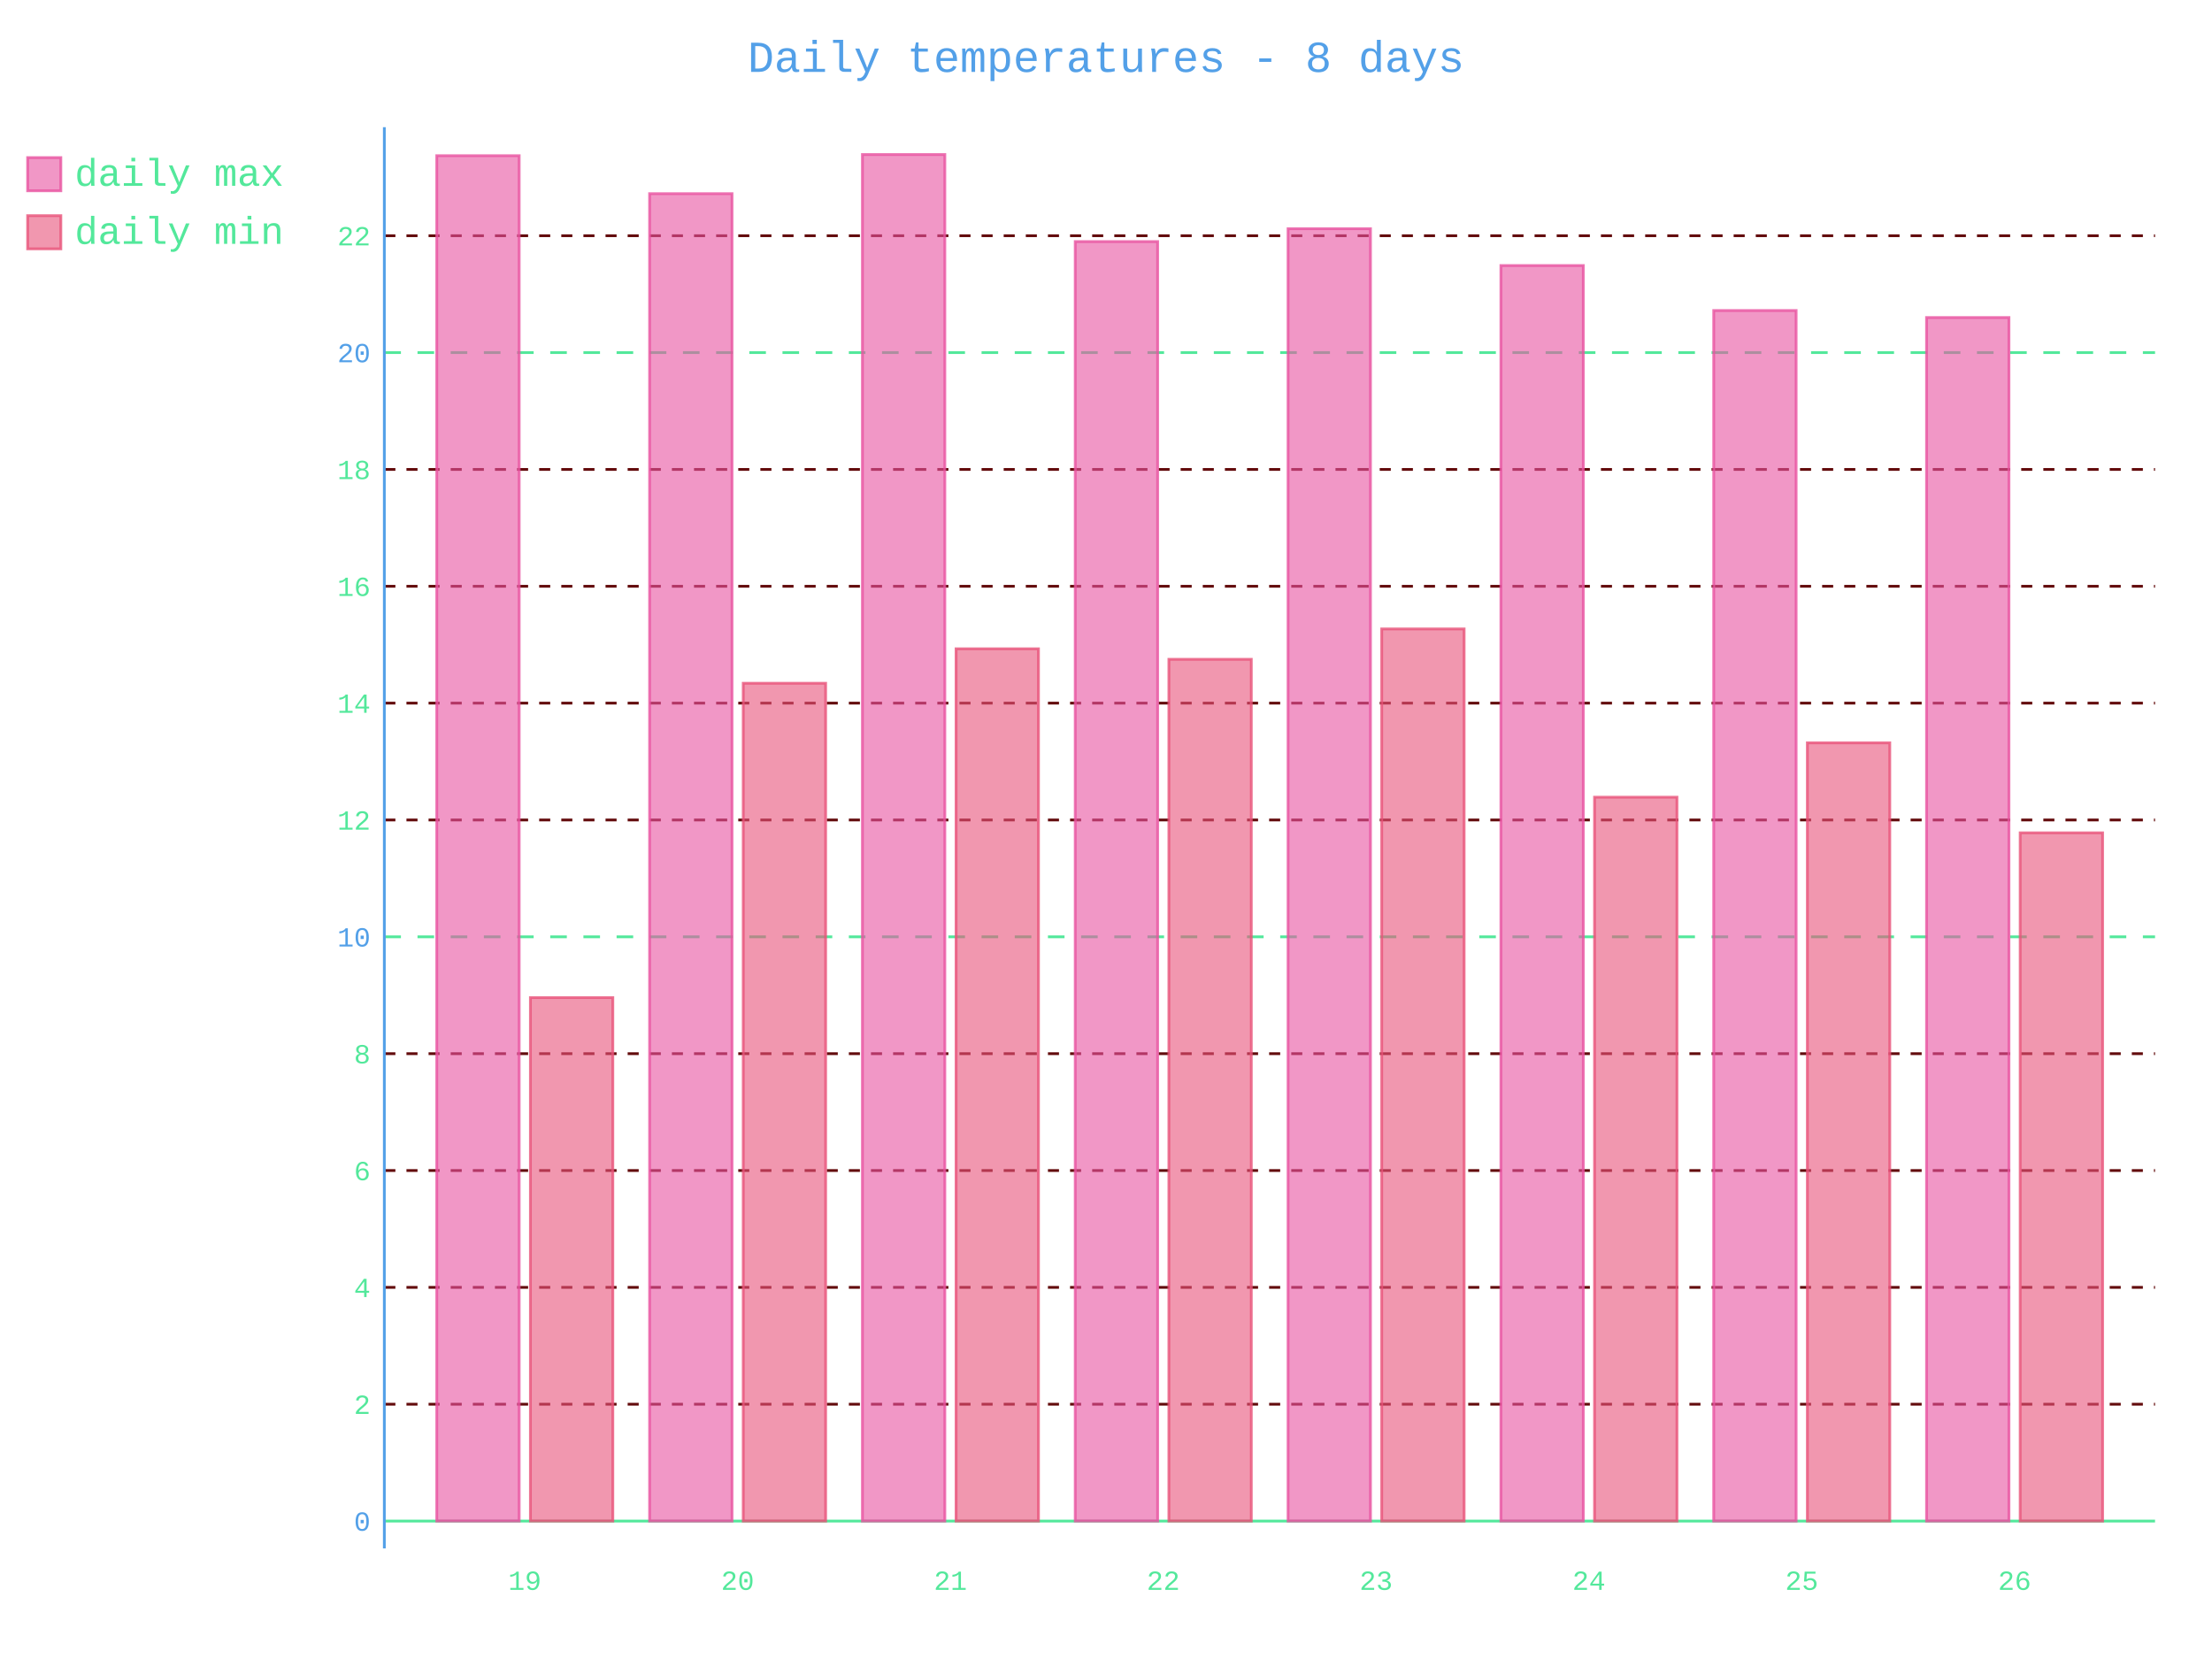
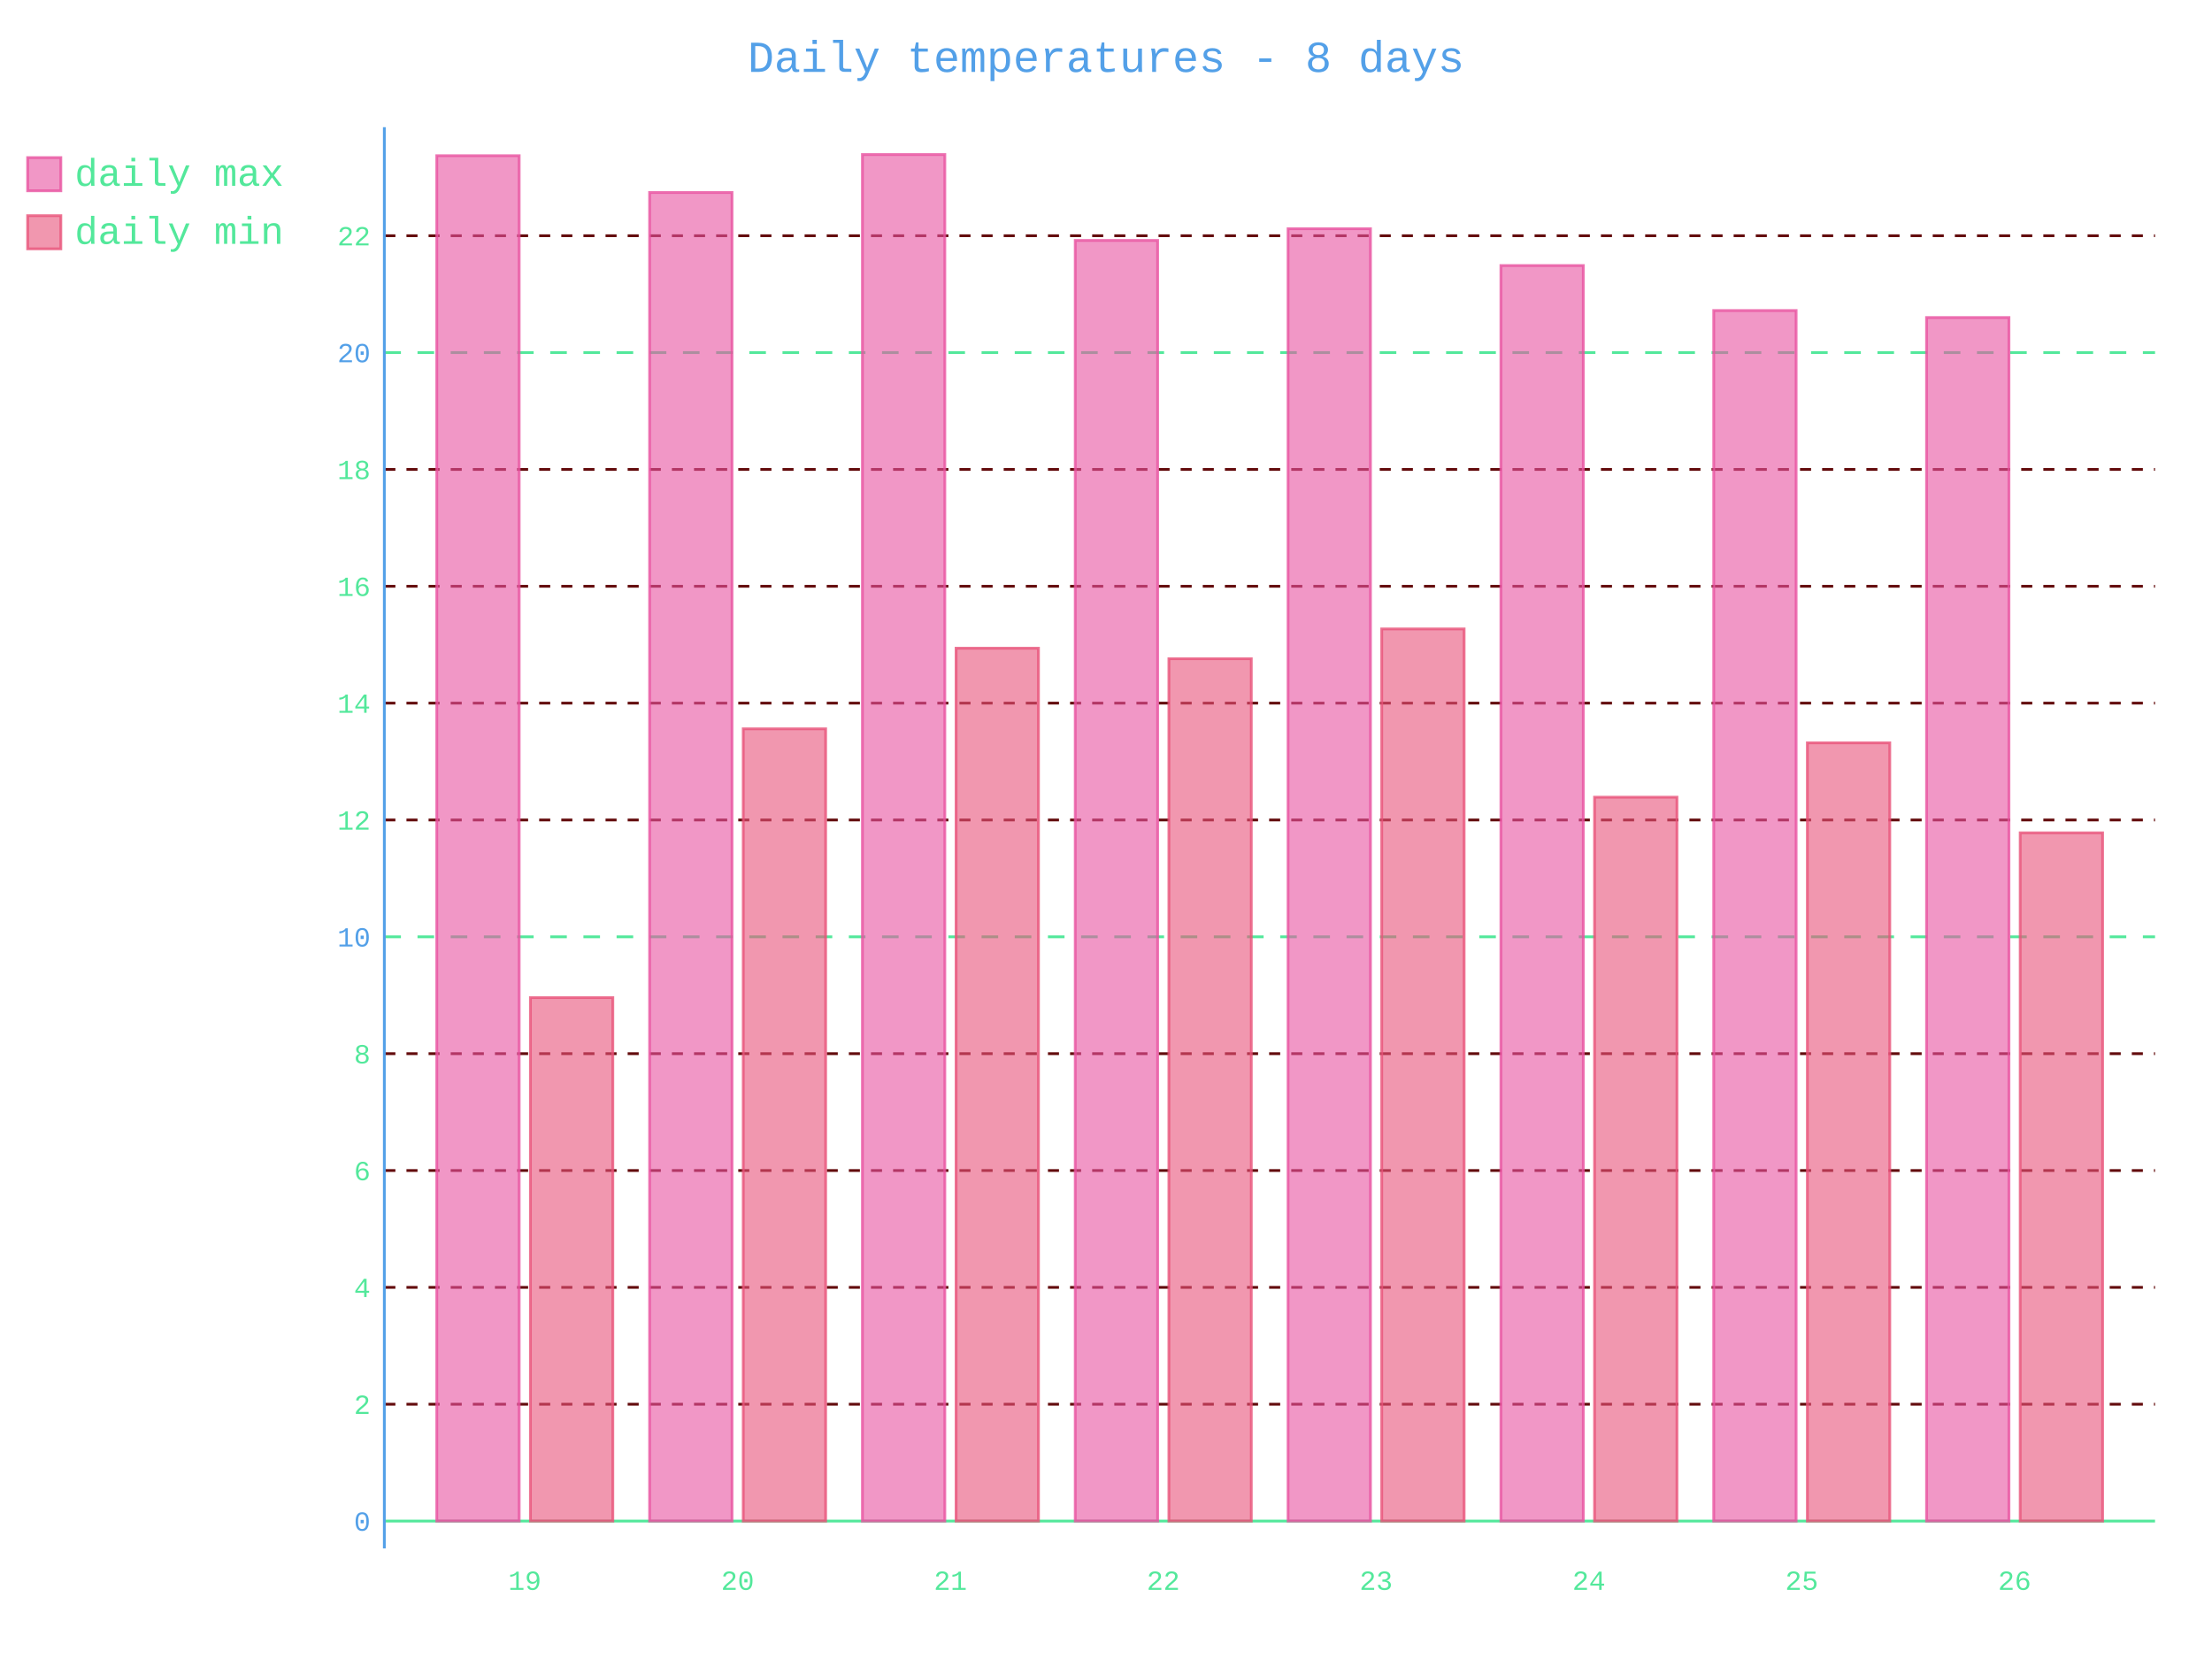
- <svg xmlns="http://www.w3.org/2000/svg" class="pygal-chart" id="chart-4e1ecba7-74b7-434a-916e-3a81be3a165a" viewBox="0 0 800 600">
+ <svg xmlns="http://www.w3.org/2000/svg" class="pygal-chart" id="chart-c39af103-5d85-410d-a81a-d01da684b45e" viewBox="0 0 800 600">
  <defs>
-     <style type="text/css">#chart-4e1ecba7-74b7-434a-916e-3a81be3a165a{-webkit-user-select:none;-webkit-font-smoothing:antialiased;font-family:Consolas,"Liberation Mono",Menlo,Courier,monospace}#chart-4e1ecba7-74b7-434a-916e-3a81be3a165a .title{font-family:Consolas,"Liberation Mono",Menlo,Courier,monospace;font-size:16px}#chart-4e1ecba7-74b7-434a-916e-3a81be3a165a .legends .legend text{font-family:Consolas,"Liberation Mono",Menlo,Courier,monospace;font-size:14px}#chart-4e1ecba7-74b7-434a-916e-3a81be3a165a .axis text{font-family:Consolas,"Liberation Mono",Menlo,Courier,monospace;font-size:10px}#chart-4e1ecba7-74b7-434a-916e-3a81be3a165a .axis text.major{font-family:Consolas,"Liberation Mono",Menlo,Courier,monospace;font-size:10px}#chart-4e1ecba7-74b7-434a-916e-3a81be3a165a .text-overlay text.value{font-family:Consolas,"Liberation Mono",Menlo,Courier,monospace;font-size:16px}#chart-4e1ecba7-74b7-434a-916e-3a81be3a165a .text-overlay text.label{font-family:Consolas,"Liberation Mono",Menlo,Courier,monospace;font-size:10px}#chart-4e1ecba7-74b7-434a-916e-3a81be3a165a .tooltip{font-family:Consolas,"Liberation Mono",Menlo,Courier,monospace;font-size:14px}#chart-4e1ecba7-74b7-434a-916e-3a81be3a165a text.no_data{font-family:Consolas,"Liberation Mono",Menlo,Courier,monospace;font-size:64px}
- #chart-4e1ecba7-74b7-434a-916e-3a81be3a165a{background-color:transparent}#chart-4e1ecba7-74b7-434a-916e-3a81be3a165a path,#chart-4e1ecba7-74b7-434a-916e-3a81be3a165a line,#chart-4e1ecba7-74b7-434a-916e-3a81be3a165a rect,#chart-4e1ecba7-74b7-434a-916e-3a81be3a165a circle{-webkit-transition:400ms ease-in;-moz-transition:400ms ease-in;transition:400ms ease-in}#chart-4e1ecba7-74b7-434a-916e-3a81be3a165a .graph &gt; .background{fill:transparent}#chart-4e1ecba7-74b7-434a-916e-3a81be3a165a .plot &gt; .background{fill:transparent}#chart-4e1ecba7-74b7-434a-916e-3a81be3a165a .graph{fill:#53E89B}#chart-4e1ecba7-74b7-434a-916e-3a81be3a165a text.no_data{fill:#53A0E8}#chart-4e1ecba7-74b7-434a-916e-3a81be3a165a .title{fill:#53A0E8}#chart-4e1ecba7-74b7-434a-916e-3a81be3a165a .legends .legend text{fill:#53E89B}#chart-4e1ecba7-74b7-434a-916e-3a81be3a165a .legends .legend:hover text{fill:#53A0E8}#chart-4e1ecba7-74b7-434a-916e-3a81be3a165a .axis .line{stroke:#53A0E8}#chart-4e1ecba7-74b7-434a-916e-3a81be3a165a .axis .guide.line{stroke:#630C0D}#chart-4e1ecba7-74b7-434a-916e-3a81be3a165a .axis .major.line{stroke:#53E89B}#chart-4e1ecba7-74b7-434a-916e-3a81be3a165a .axis text.major{fill:#53A0E8}#chart-4e1ecba7-74b7-434a-916e-3a81be3a165a .axis.y .guides:hover .guide.line,#chart-4e1ecba7-74b7-434a-916e-3a81be3a165a .line-graph .axis.x .guides:hover .guide.line,#chart-4e1ecba7-74b7-434a-916e-3a81be3a165a .stackedline-graph .axis.x .guides:hover .guide.line,#chart-4e1ecba7-74b7-434a-916e-3a81be3a165a .xy-graph .axis.x .guides:hover .guide.line{stroke:#53A0E8}#chart-4e1ecba7-74b7-434a-916e-3a81be3a165a .axis .guides:hover text{fill:#53A0E8}#chart-4e1ecba7-74b7-434a-916e-3a81be3a165a .reactive{fill-opacity:.6;stroke-opacity:.8}#chart-4e1ecba7-74b7-434a-916e-3a81be3a165a .ci{stroke:#53E89B}#chart-4e1ecba7-74b7-434a-916e-3a81be3a165a .reactive.active,#chart-4e1ecba7-74b7-434a-916e-3a81be3a165a .active .reactive{fill-opacity:.9;stroke-opacity:.9;stroke-width:4}#chart-4e1ecba7-74b7-434a-916e-3a81be3a165a .ci .reactive.active{stroke-width:1.5}#chart-4e1ecba7-74b7-434a-916e-3a81be3a165a .series text{fill:#53A0E8}#chart-4e1ecba7-74b7-434a-916e-3a81be3a165a .tooltip rect{fill:transparent;stroke:#53A0E8;-webkit-transition:opacity 400ms ease-in;-moz-transition:opacity 400ms ease-in;transition:opacity 400ms ease-in}#chart-4e1ecba7-74b7-434a-916e-3a81be3a165a .tooltip .label{fill:#53E89B}#chart-4e1ecba7-74b7-434a-916e-3a81be3a165a .tooltip .label{fill:#53E89B}#chart-4e1ecba7-74b7-434a-916e-3a81be3a165a .tooltip .legend{font-size:.8em;fill:#630C0D}#chart-4e1ecba7-74b7-434a-916e-3a81be3a165a .tooltip .x_label{font-size:.6em;fill:#53A0E8}#chart-4e1ecba7-74b7-434a-916e-3a81be3a165a .tooltip .xlink{font-size:.5em;text-decoration:underline}#chart-4e1ecba7-74b7-434a-916e-3a81be3a165a .tooltip .value{font-size:1.5em}#chart-4e1ecba7-74b7-434a-916e-3a81be3a165a .bound{font-size:.5em}#chart-4e1ecba7-74b7-434a-916e-3a81be3a165a .max-value{font-size:.75em;fill:#630C0D}#chart-4e1ecba7-74b7-434a-916e-3a81be3a165a .map-element{fill:transparent;stroke:#630C0D !important}#chart-4e1ecba7-74b7-434a-916e-3a81be3a165a .map-element .reactive{fill-opacity:inherit;stroke-opacity:inherit}#chart-4e1ecba7-74b7-434a-916e-3a81be3a165a .color-0,#chart-4e1ecba7-74b7-434a-916e-3a81be3a165a .color-0 a:visited{stroke:#E853A0;fill:#E853A0}#chart-4e1ecba7-74b7-434a-916e-3a81be3a165a .color-1,#chart-4e1ecba7-74b7-434a-916e-3a81be3a165a .color-1 a:visited{stroke:#E8537A;fill:#E8537A}#chart-4e1ecba7-74b7-434a-916e-3a81be3a165a .text-overlay .color-0 text{fill:black}#chart-4e1ecba7-74b7-434a-916e-3a81be3a165a .text-overlay .color-1 text{fill:black}
- #chart-4e1ecba7-74b7-434a-916e-3a81be3a165a text.no_data{text-anchor:middle}#chart-4e1ecba7-74b7-434a-916e-3a81be3a165a .guide.line{fill:none}#chart-4e1ecba7-74b7-434a-916e-3a81be3a165a .centered{text-anchor:middle}#chart-4e1ecba7-74b7-434a-916e-3a81be3a165a .title{text-anchor:middle}#chart-4e1ecba7-74b7-434a-916e-3a81be3a165a .legends .legend text{fill-opacity:1}#chart-4e1ecba7-74b7-434a-916e-3a81be3a165a .axis.x text{text-anchor:middle}#chart-4e1ecba7-74b7-434a-916e-3a81be3a165a .axis.x:not(.web) text[transform]{text-anchor:start}#chart-4e1ecba7-74b7-434a-916e-3a81be3a165a .axis.x:not(.web) text[transform].backwards{text-anchor:end}#chart-4e1ecba7-74b7-434a-916e-3a81be3a165a .axis.y text{text-anchor:end}#chart-4e1ecba7-74b7-434a-916e-3a81be3a165a .axis.y text[transform].backwards{text-anchor:start}#chart-4e1ecba7-74b7-434a-916e-3a81be3a165a .axis.y2 text{text-anchor:start}#chart-4e1ecba7-74b7-434a-916e-3a81be3a165a .axis.y2 text[transform].backwards{text-anchor:end}#chart-4e1ecba7-74b7-434a-916e-3a81be3a165a .axis .guide.line{stroke-dasharray:4,4}#chart-4e1ecba7-74b7-434a-916e-3a81be3a165a .axis .major.guide.line{stroke-dasharray:6,6}#chart-4e1ecba7-74b7-434a-916e-3a81be3a165a .horizontal .axis.y .guide.line,#chart-4e1ecba7-74b7-434a-916e-3a81be3a165a .horizontal .axis.y2 .guide.line,#chart-4e1ecba7-74b7-434a-916e-3a81be3a165a .vertical .axis.x .guide.line{opacity:0}#chart-4e1ecba7-74b7-434a-916e-3a81be3a165a .horizontal .axis.always_show .guide.line,#chart-4e1ecba7-74b7-434a-916e-3a81be3a165a .vertical .axis.always_show .guide.line{opacity:1 !important}#chart-4e1ecba7-74b7-434a-916e-3a81be3a165a .axis.y .guides:hover .guide.line,#chart-4e1ecba7-74b7-434a-916e-3a81be3a165a .axis.y2 .guides:hover .guide.line,#chart-4e1ecba7-74b7-434a-916e-3a81be3a165a .axis.x .guides:hover .guide.line{opacity:1}#chart-4e1ecba7-74b7-434a-916e-3a81be3a165a .axis .guides:hover text{opacity:1}#chart-4e1ecba7-74b7-434a-916e-3a81be3a165a .nofill{fill:none}#chart-4e1ecba7-74b7-434a-916e-3a81be3a165a .subtle-fill{fill-opacity:.2}#chart-4e1ecba7-74b7-434a-916e-3a81be3a165a .dot{stroke-width:1px;fill-opacity:1}#chart-4e1ecba7-74b7-434a-916e-3a81be3a165a .dot.active{stroke-width:5px}#chart-4e1ecba7-74b7-434a-916e-3a81be3a165a .dot.negative{fill:transparent}#chart-4e1ecba7-74b7-434a-916e-3a81be3a165a text,#chart-4e1ecba7-74b7-434a-916e-3a81be3a165a tspan{stroke:none !important}#chart-4e1ecba7-74b7-434a-916e-3a81be3a165a .series text.active{opacity:1}#chart-4e1ecba7-74b7-434a-916e-3a81be3a165a .tooltip rect{fill-opacity:.95;stroke-width:.5}#chart-4e1ecba7-74b7-434a-916e-3a81be3a165a .tooltip text{fill-opacity:1}#chart-4e1ecba7-74b7-434a-916e-3a81be3a165a .showable{visibility:hidden}#chart-4e1ecba7-74b7-434a-916e-3a81be3a165a .showable.shown{visibility:visible}#chart-4e1ecba7-74b7-434a-916e-3a81be3a165a .gauge-background{fill:rgba(229,229,229,1);stroke:none}#chart-4e1ecba7-74b7-434a-916e-3a81be3a165a .bg-lines{stroke:transparent;stroke-width:2px}</style>
+     <style type="text/css">#chart-c39af103-5d85-410d-a81a-d01da684b45e{-webkit-user-select:none;-webkit-font-smoothing:antialiased;font-family:Consolas,"Liberation Mono",Menlo,Courier,monospace}#chart-c39af103-5d85-410d-a81a-d01da684b45e .title{font-family:Consolas,"Liberation Mono",Menlo,Courier,monospace;font-size:16px}#chart-c39af103-5d85-410d-a81a-d01da684b45e .legends .legend text{font-family:Consolas,"Liberation Mono",Menlo,Courier,monospace;font-size:14px}#chart-c39af103-5d85-410d-a81a-d01da684b45e .axis text{font-family:Consolas,"Liberation Mono",Menlo,Courier,monospace;font-size:10px}#chart-c39af103-5d85-410d-a81a-d01da684b45e .axis text.major{font-family:Consolas,"Liberation Mono",Menlo,Courier,monospace;font-size:10px}#chart-c39af103-5d85-410d-a81a-d01da684b45e .text-overlay text.value{font-family:Consolas,"Liberation Mono",Menlo,Courier,monospace;font-size:16px}#chart-c39af103-5d85-410d-a81a-d01da684b45e .text-overlay text.label{font-family:Consolas,"Liberation Mono",Menlo,Courier,monospace;font-size:10px}#chart-c39af103-5d85-410d-a81a-d01da684b45e .tooltip{font-family:Consolas,"Liberation Mono",Menlo,Courier,monospace;font-size:14px}#chart-c39af103-5d85-410d-a81a-d01da684b45e text.no_data{font-family:Consolas,"Liberation Mono",Menlo,Courier,monospace;font-size:64px}
+ #chart-c39af103-5d85-410d-a81a-d01da684b45e{background-color:transparent}#chart-c39af103-5d85-410d-a81a-d01da684b45e path,#chart-c39af103-5d85-410d-a81a-d01da684b45e line,#chart-c39af103-5d85-410d-a81a-d01da684b45e rect,#chart-c39af103-5d85-410d-a81a-d01da684b45e circle{-webkit-transition:400ms ease-in;-moz-transition:400ms ease-in;transition:400ms ease-in}#chart-c39af103-5d85-410d-a81a-d01da684b45e .graph &gt; .background{fill:transparent}#chart-c39af103-5d85-410d-a81a-d01da684b45e .plot &gt; .background{fill:transparent}#chart-c39af103-5d85-410d-a81a-d01da684b45e .graph{fill:#53E89B}#chart-c39af103-5d85-410d-a81a-d01da684b45e text.no_data{fill:#53A0E8}#chart-c39af103-5d85-410d-a81a-d01da684b45e .title{fill:#53A0E8}#chart-c39af103-5d85-410d-a81a-d01da684b45e .legends .legend text{fill:#53E89B}#chart-c39af103-5d85-410d-a81a-d01da684b45e .legends .legend:hover text{fill:#53A0E8}#chart-c39af103-5d85-410d-a81a-d01da684b45e .axis .line{stroke:#53A0E8}#chart-c39af103-5d85-410d-a81a-d01da684b45e .axis .guide.line{stroke:#630C0D}#chart-c39af103-5d85-410d-a81a-d01da684b45e .axis .major.line{stroke:#53E89B}#chart-c39af103-5d85-410d-a81a-d01da684b45e .axis text.major{fill:#53A0E8}#chart-c39af103-5d85-410d-a81a-d01da684b45e .axis.y .guides:hover .guide.line,#chart-c39af103-5d85-410d-a81a-d01da684b45e .line-graph .axis.x .guides:hover .guide.line,#chart-c39af103-5d85-410d-a81a-d01da684b45e .stackedline-graph .axis.x .guides:hover .guide.line,#chart-c39af103-5d85-410d-a81a-d01da684b45e .xy-graph .axis.x .guides:hover .guide.line{stroke:#53A0E8}#chart-c39af103-5d85-410d-a81a-d01da684b45e .axis .guides:hover text{fill:#53A0E8}#chart-c39af103-5d85-410d-a81a-d01da684b45e .reactive{fill-opacity:.6;stroke-opacity:.8}#chart-c39af103-5d85-410d-a81a-d01da684b45e .ci{stroke:#53E89B}#chart-c39af103-5d85-410d-a81a-d01da684b45e .reactive.active,#chart-c39af103-5d85-410d-a81a-d01da684b45e .active .reactive{fill-opacity:.9;stroke-opacity:.9;stroke-width:4}#chart-c39af103-5d85-410d-a81a-d01da684b45e .ci .reactive.active{stroke-width:1.5}#chart-c39af103-5d85-410d-a81a-d01da684b45e .series text{fill:#53A0E8}#chart-c39af103-5d85-410d-a81a-d01da684b45e .tooltip rect{fill:transparent;stroke:#53A0E8;-webkit-transition:opacity 400ms ease-in;-moz-transition:opacity 400ms ease-in;transition:opacity 400ms ease-in}#chart-c39af103-5d85-410d-a81a-d01da684b45e .tooltip .label{fill:#53E89B}#chart-c39af103-5d85-410d-a81a-d01da684b45e .tooltip .label{fill:#53E89B}#chart-c39af103-5d85-410d-a81a-d01da684b45e .tooltip .legend{font-size:.8em;fill:#630C0D}#chart-c39af103-5d85-410d-a81a-d01da684b45e .tooltip .x_label{font-size:.6em;fill:#53A0E8}#chart-c39af103-5d85-410d-a81a-d01da684b45e .tooltip .xlink{font-size:.5em;text-decoration:underline}#chart-c39af103-5d85-410d-a81a-d01da684b45e .tooltip .value{font-size:1.5em}#chart-c39af103-5d85-410d-a81a-d01da684b45e .bound{font-size:.5em}#chart-c39af103-5d85-410d-a81a-d01da684b45e .max-value{font-size:.75em;fill:#630C0D}#chart-c39af103-5d85-410d-a81a-d01da684b45e .map-element{fill:transparent;stroke:#630C0D !important}#chart-c39af103-5d85-410d-a81a-d01da684b45e .map-element .reactive{fill-opacity:inherit;stroke-opacity:inherit}#chart-c39af103-5d85-410d-a81a-d01da684b45e .color-0,#chart-c39af103-5d85-410d-a81a-d01da684b45e .color-0 a:visited{stroke:#E853A0;fill:#E853A0}#chart-c39af103-5d85-410d-a81a-d01da684b45e .color-1,#chart-c39af103-5d85-410d-a81a-d01da684b45e .color-1 a:visited{stroke:#E8537A;fill:#E8537A}#chart-c39af103-5d85-410d-a81a-d01da684b45e .text-overlay .color-0 text{fill:black}#chart-c39af103-5d85-410d-a81a-d01da684b45e .text-overlay .color-1 text{fill:black}
+ #chart-c39af103-5d85-410d-a81a-d01da684b45e text.no_data{text-anchor:middle}#chart-c39af103-5d85-410d-a81a-d01da684b45e .guide.line{fill:none}#chart-c39af103-5d85-410d-a81a-d01da684b45e .centered{text-anchor:middle}#chart-c39af103-5d85-410d-a81a-d01da684b45e .title{text-anchor:middle}#chart-c39af103-5d85-410d-a81a-d01da684b45e .legends .legend text{fill-opacity:1}#chart-c39af103-5d85-410d-a81a-d01da684b45e .axis.x text{text-anchor:middle}#chart-c39af103-5d85-410d-a81a-d01da684b45e .axis.x:not(.web) text[transform]{text-anchor:start}#chart-c39af103-5d85-410d-a81a-d01da684b45e .axis.x:not(.web) text[transform].backwards{text-anchor:end}#chart-c39af103-5d85-410d-a81a-d01da684b45e .axis.y text{text-anchor:end}#chart-c39af103-5d85-410d-a81a-d01da684b45e .axis.y text[transform].backwards{text-anchor:start}#chart-c39af103-5d85-410d-a81a-d01da684b45e .axis.y2 text{text-anchor:start}#chart-c39af103-5d85-410d-a81a-d01da684b45e .axis.y2 text[transform].backwards{text-anchor:end}#chart-c39af103-5d85-410d-a81a-d01da684b45e .axis .guide.line{stroke-dasharray:4,4}#chart-c39af103-5d85-410d-a81a-d01da684b45e .axis .major.guide.line{stroke-dasharray:6,6}#chart-c39af103-5d85-410d-a81a-d01da684b45e .horizontal .axis.y .guide.line,#chart-c39af103-5d85-410d-a81a-d01da684b45e .horizontal .axis.y2 .guide.line,#chart-c39af103-5d85-410d-a81a-d01da684b45e .vertical .axis.x .guide.line{opacity:0}#chart-c39af103-5d85-410d-a81a-d01da684b45e .horizontal .axis.always_show .guide.line,#chart-c39af103-5d85-410d-a81a-d01da684b45e .vertical .axis.always_show .guide.line{opacity:1 !important}#chart-c39af103-5d85-410d-a81a-d01da684b45e .axis.y .guides:hover .guide.line,#chart-c39af103-5d85-410d-a81a-d01da684b45e .axis.y2 .guides:hover .guide.line,#chart-c39af103-5d85-410d-a81a-d01da684b45e .axis.x .guides:hover .guide.line{opacity:1}#chart-c39af103-5d85-410d-a81a-d01da684b45e .axis .guides:hover text{opacity:1}#chart-c39af103-5d85-410d-a81a-d01da684b45e .nofill{fill:none}#chart-c39af103-5d85-410d-a81a-d01da684b45e .subtle-fill{fill-opacity:.2}#chart-c39af103-5d85-410d-a81a-d01da684b45e .dot{stroke-width:1px;fill-opacity:1}#chart-c39af103-5d85-410d-a81a-d01da684b45e .dot.active{stroke-width:5px}#chart-c39af103-5d85-410d-a81a-d01da684b45e .dot.negative{fill:transparent}#chart-c39af103-5d85-410d-a81a-d01da684b45e text,#chart-c39af103-5d85-410d-a81a-d01da684b45e tspan{stroke:none !important}#chart-c39af103-5d85-410d-a81a-d01da684b45e .series text.active{opacity:1}#chart-c39af103-5d85-410d-a81a-d01da684b45e .tooltip rect{fill-opacity:.95;stroke-width:.5}#chart-c39af103-5d85-410d-a81a-d01da684b45e .tooltip text{fill-opacity:1}#chart-c39af103-5d85-410d-a81a-d01da684b45e .showable{visibility:hidden}#chart-c39af103-5d85-410d-a81a-d01da684b45e .showable.shown{visibility:visible}#chart-c39af103-5d85-410d-a81a-d01da684b45e .gauge-background{fill:rgba(229,229,229,1);stroke:none}#chart-c39af103-5d85-410d-a81a-d01da684b45e .bg-lines{stroke:transparent;stroke-width:2px}</style>
  </defs>
  <g class="graph bar-graph vertical">
    <rect class="background" height="600" width="800" x="0" y="0" />
    <g class="plot" transform="translate(139, 46)">
      <rect class="background" height="514" width="640.4" x="0" y="0" />
      <g class="axis y always_show">
        <g class="guides">
          <path class="axis major line" d="M0 504.115 h640.4" />
          <text class="major" x="-5" y="507.615">0</text>
        </g>
        <g class="guides">
          <path class="guide line" d="M0 461.855 h640.4" />
          <text class="" x="-5" y="465.355">2</text>
        </g>
        <g class="guides">
          <path class="guide line" d="M0 419.595 h640.4" />
          <text class="" x="-5" y="423.095">4</text>
        </g>
        <g class="guides">
          <path class="guide line" d="M0 377.335 h640.4" />
          <text class="" x="-5" y="380.835">6</text>
        </g>
        <g class="guides">
          <path class="guide line" d="M0 335.075 h640.4" />
          <text class="" x="-5" y="338.575">8</text>
        </g>
        <g class="guides">
          <path class="major guide line" d="M0 292.815 h640.4" />
          <text class="major" x="-5" y="296.315">10</text>
        </g>
        <g class="guides">
          <path class="guide line" d="M0 250.555 h640.4" />
          <text class="" x="-5" y="254.055">12</text>
        </g>
        <g class="guides">
          <path class="guide line" d="M0 208.295 h640.4" />
          <text class="" x="-5" y="211.795">14</text>
        </g>
        <g class="guides">
          <path class="guide line" d="M0 166.035 h640.4" />
          <text class="" x="-5" y="169.535">16</text>
        </g>
        <g class="guides">
          <path class="guide line" d="M0 123.775 h640.4" />
          <text class="" x="-5" y="127.275">18</text>
        </g>
        <g class="guides">
          <path class="major guide line" d="M0 81.515 h640.4" />
          <text class="major" x="-5" y="85.015">20</text>
        </g>
        <g class="guides">
          <path class="guide line" d="M0 39.255 h640.4" />
          <text class="" x="-5" y="42.755">22</text>
        </g>
      </g>
      <g class="axis x">
        <path class="line" d="M0 0 v514" />
        <g class="guides">
          <path class="guide line" d="M50.801 0 v514" />
          <text class="" x="50.801" y="529.0">19</text>
        </g>
        <g class="guides">
          <path class="guide line" d="M127.772 0 v514" />
          <text class="" x="127.772" y="529.0">20</text>
        </g>
        <g class="guides">
          <path class="guide line" d="M204.743 0 v514" />
          <text class="" x="204.743" y="529.0">21</text>
        </g>
        <g class="guides">
          <path class="guide line" d="M281.714 0 v514" />
          <text class="" x="281.714" y="529.0">22</text>
        </g>
        <g class="guides">
          <path class="guide line" d="M358.686 0 v514" />
          <text class="" x="358.686" y="529.0">23</text>
        </g>
        <g class="guides">
          <path class="guide line" d="M435.657 0 v514" />
          <text class="" x="435.657" y="529.0">24</text>
        </g>
        <g class="guides">
          <path class="guide line" d="M512.628 0 v514" />
          <text class="" x="512.628" y="529.0">25</text>
        </g>
        <g class="guides">
          <path class="guide line" d="M589.599 0 v514" />
          <text class="" x="589.599" y="529.0">26</text>
        </g>
      </g>
      <g class="series serie-0 color-0">
        <g class="bars">
          <g class="bar">
            <rect class="rect reactive tooltip-trigger" height="493.808" rx="0" ry="0" width="29.803" x="18.966" y="10.307" />
          </g>
          <g class="bar">
-             <rect class="rect reactive tooltip-trigger" height="480.074" rx="0" ry="0" width="29.803" x="95.937" y="24.042" />
+             <rect class="rect reactive tooltip-trigger" height="480.496" rx="0" ry="0" width="29.803" x="95.937" y="23.619" />
          </g>
          <g class="bar">
            <rect class="rect reactive tooltip-trigger" height="494.231" rx="0" ry="0" width="29.803" x="172.908" y="9.885" />
          </g>
          <g class="bar">
-             <rect class="rect reactive tooltip-trigger" height="462.747" rx="0" ry="0" width="29.803" x="249.879" y="41.368" />
+             <rect class="rect reactive tooltip-trigger" height="463.17" rx="0" ry="0" width="29.803" x="249.879" y="40.946" />
          </g>
          <g class="bar">
            <rect class="rect reactive tooltip-trigger" height="467.396" rx="0" ry="0" width="29.803" x="326.85" y="36.72" />
          </g>
          <g class="bar">
            <rect class="rect reactive tooltip-trigger" height="454.084" rx="0" ry="0" width="29.803" x="403.821" y="50.032" />
          </g>
          <g class="bar">
            <rect class="rect reactive tooltip-trigger" height="437.814" rx="0" ry="0" width="29.803" x="480.793" y="66.302" />
          </g>
          <g class="bar">
            <rect class="rect reactive tooltip-trigger" height="435.278" rx="0" ry="0" width="29.803" x="557.764" y="68.837" />
          </g>
        </g>
      </g>
      <g class="series serie-1 color-1">
        <g class="bars">
          <g class="bar">
            <rect class="rect reactive tooltip-trigger" height="189.325" rx="0" ry="0" width="29.803" x="52.833" y="314.791" />
          </g>
          <g class="bar">
-             <rect class="rect reactive tooltip-trigger" height="303.004" rx="0" ry="0" width="29.803" x="129.804" y="201.111" />
+             <rect class="rect reactive tooltip-trigger" height="286.523" rx="0" ry="0" width="29.803" x="129.804" y="217.593" />
          </g>
          <g class="bar">
-             <rect class="rect reactive tooltip-trigger" height="315.471" rx="0" ry="0" width="29.803" x="206.775" y="188.644" />
+             <rect class="rect reactive tooltip-trigger" height="315.682" rx="0" ry="0" width="29.803" x="206.775" y="188.433" />
          </g>
          <g class="bar">
-             <rect class="rect reactive tooltip-trigger" height="311.668" rx="0" ry="0" width="29.803" x="283.746" y="192.448" />
+             <rect class="rect reactive tooltip-trigger" height="311.879" rx="0" ry="0" width="29.803" x="283.746" y="192.237" />
          </g>
          <g class="bar">
            <rect class="rect reactive tooltip-trigger" height="322.655" rx="0" ry="0" width="29.803" x="360.718" y="181.46" />
          </g>
          <g class="bar">
            <rect class="rect reactive tooltip-trigger" height="261.801" rx="0" ry="0" width="29.803" x="437.689" y="242.315" />
          </g>
          <g class="bar">
            <rect class="rect reactive tooltip-trigger" height="281.452" rx="0" ry="0" width="29.803" x="514.66" y="222.664" />
          </g>
          <g class="bar">
            <rect class="rect reactive tooltip-trigger" height="248.911" rx="0" ry="0" width="29.803" x="591.631" y="255.204" />
          </g>
        </g>
      </g>
    </g>
    <g class="titles">
      <text class="title plot_title" x="400.0" y="26">Daily temperatures - 8 days</text>
    </g>
    <g class="plot overlay" transform="translate(139, 46)">
      <g class="series serie-0 color-0" />
      <g class="series serie-1 color-1" />
    </g>
    <g class="plot text-overlay" transform="translate(139, 46)">
      <g class="series serie-0 color-0" />
      <g class="series serie-1 color-1" />
    </g>
    <g class="plot tooltip-overlay" transform="translate(139, 46)">
      <g class="tooltip" style="opacity: 0" transform="translate(0 0)">
        <rect class="tooltip-box" height="0" rx="0" ry="0" width="0" />
        <g class="text" />
      </g>
    </g>
    <g class="legends" transform="translate(10, 56)">
      <g class="legend reactive activate-serie" id="activate-serie-0">
        <rect class="color-0 reactive" height="12" width="12" x="0.0" y="1.0" />
        <text x="17.0" y="11.2">daily max</text>
      </g>
      <g class="legend reactive activate-serie" id="activate-serie-1">
        <rect class="color-1 reactive" height="12" width="12" x="0.0" y="22.0" />
        <text x="17.0" y="32.2">daily min</text>
      </g>
    </g>
    <g class="legends" transform="translate(790, 56)" />
  </g>
</svg>
